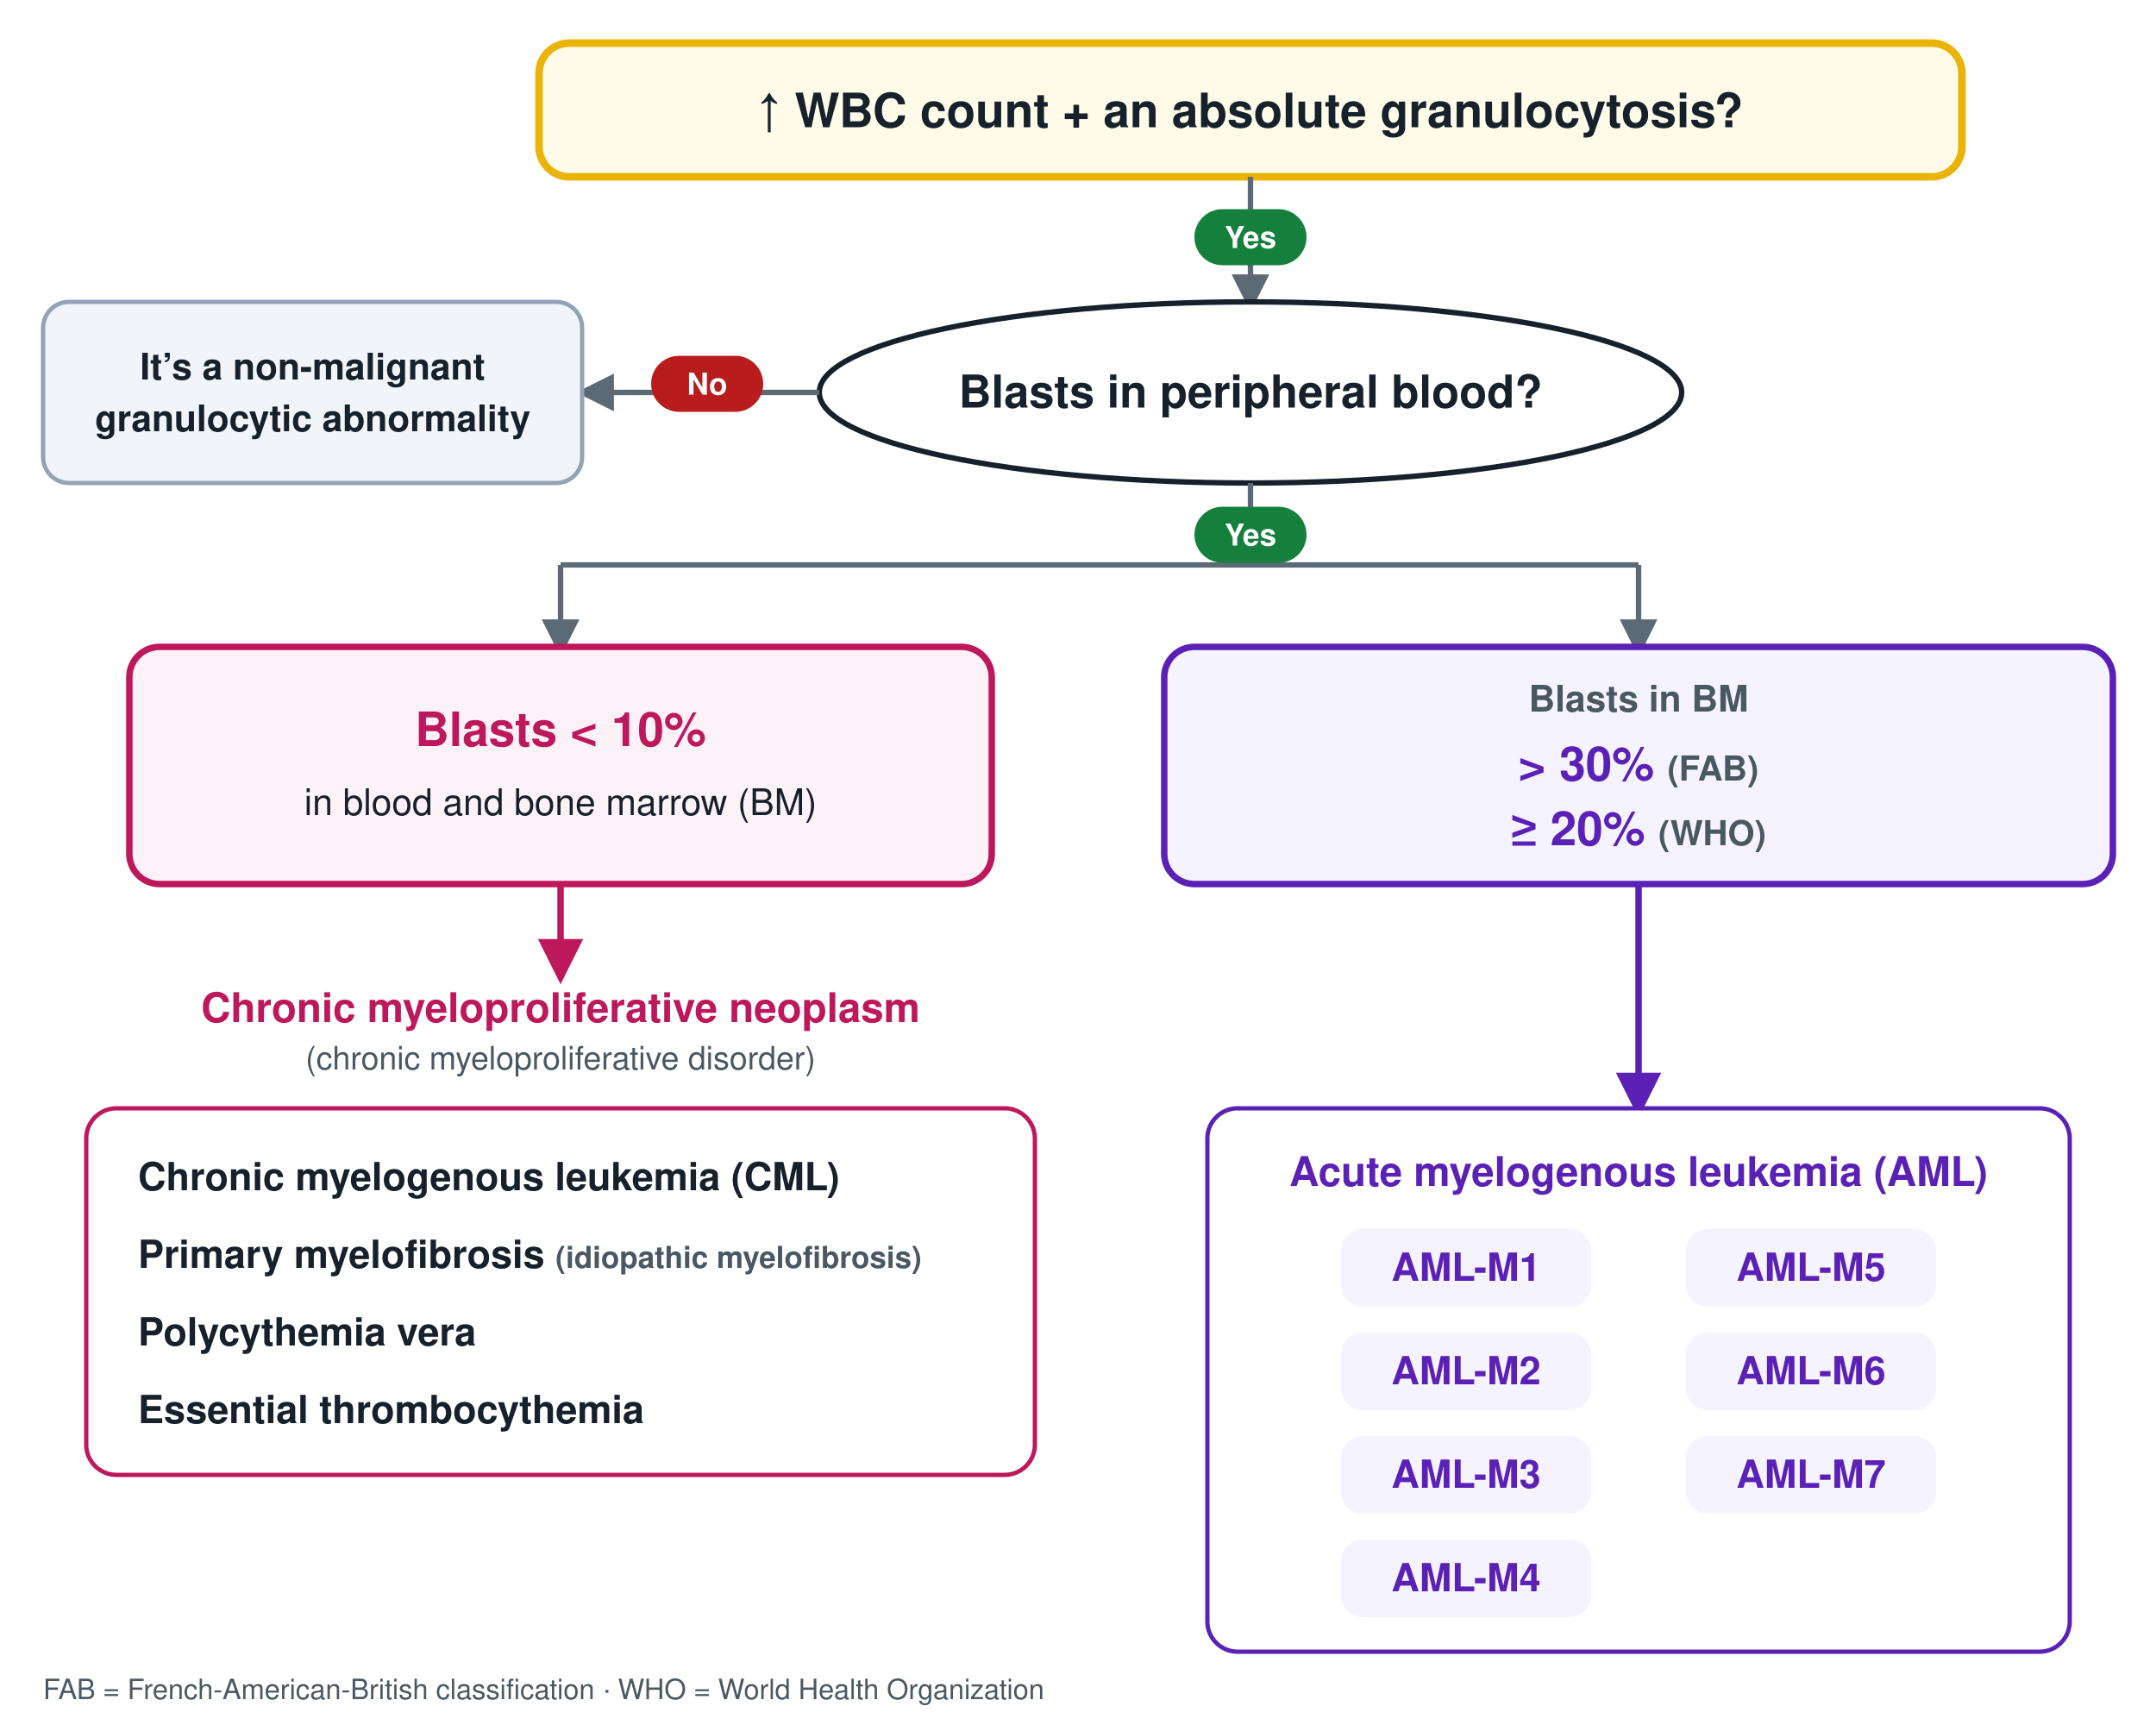
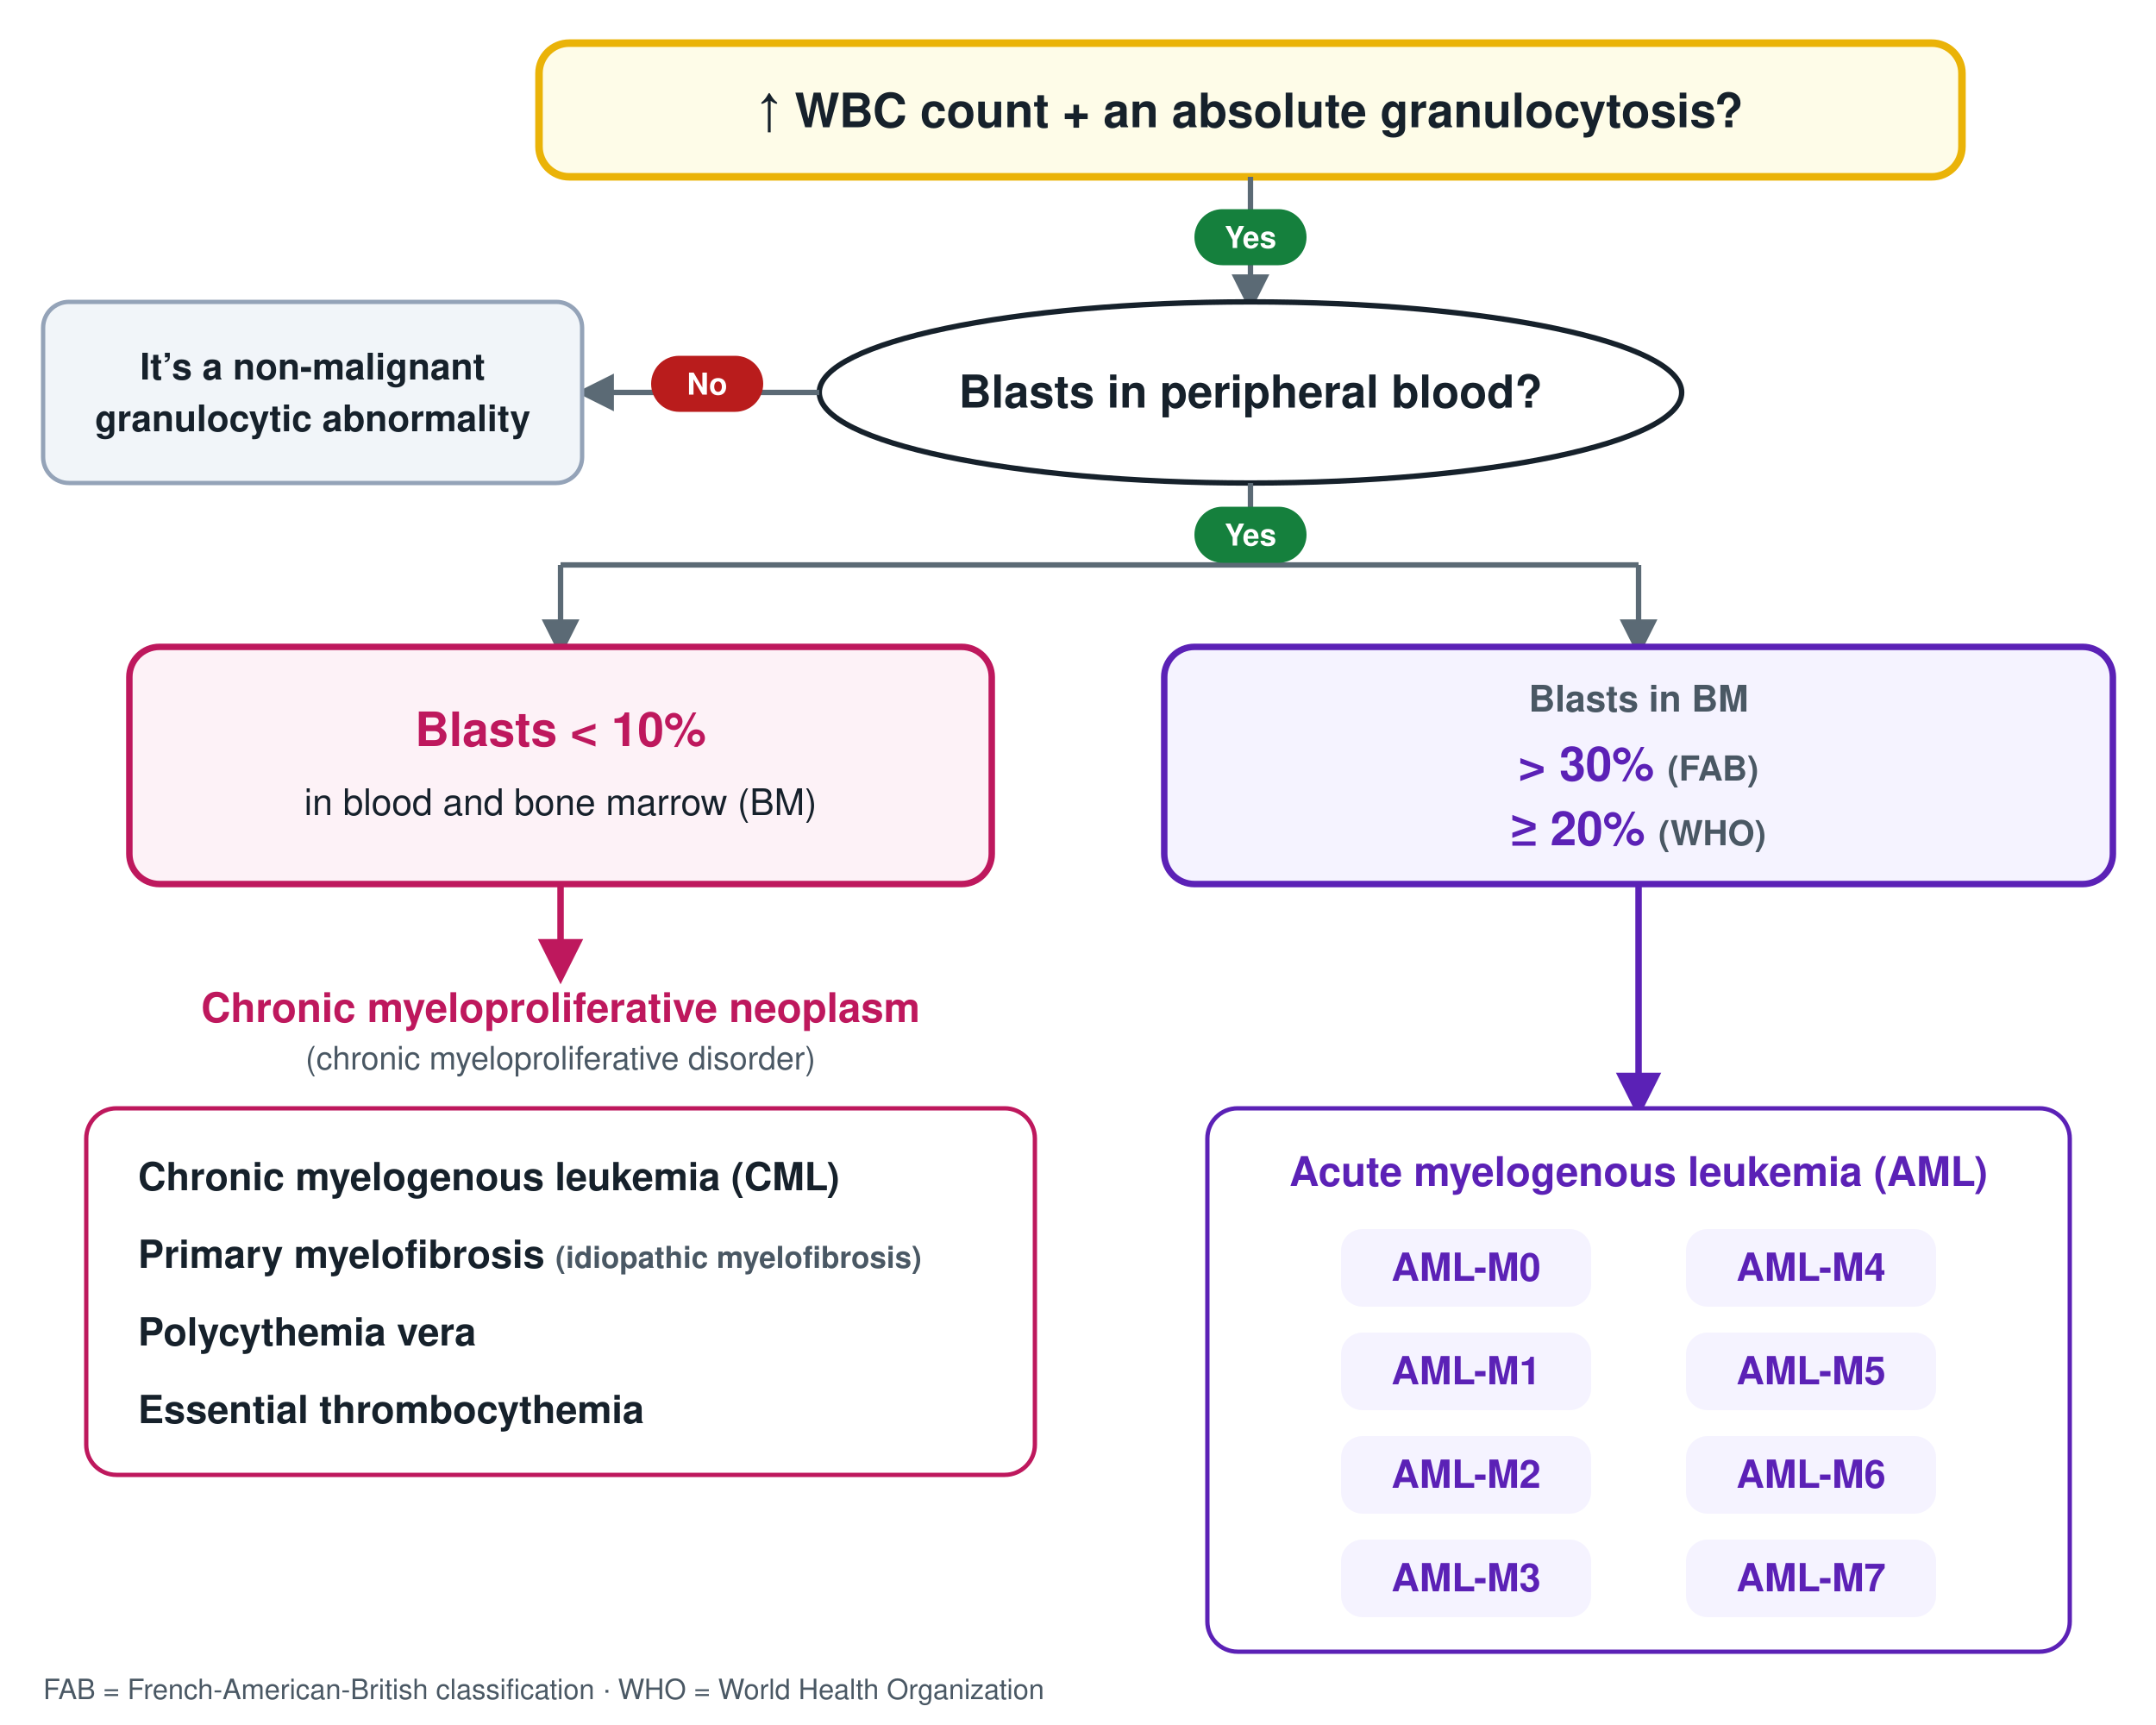
- <svg xmlns="http://www.w3.org/2000/svg" width="1000" height="800" viewBox="0 0 1000 800" font-family="Helvetica, Arial, sans-serif" role="img" aria-label="Increased WBC count plus an absolute granulocytosis? If yes: blasts in peripheral blood? If no, it is a non-malignant granulocytic abnormality. If yes, two paths. Blasts under 10 percent in blood and bone marrow: chronic myeloproliferative neoplasm (chronic myeloproliferative disorder): chronic myelogenous leukemia, primary myelofibrosis (idiopathic myelofibrosis), polycythemia vera, essential thrombocythemia. Blasts in bone marrow over 30 percent (FAB) or at least 20 percent (WHO): acute myelogenous leukemia, AML-M1 through AML-M7.">
+ <svg xmlns="http://www.w3.org/2000/svg" width="1000" height="800" viewBox="0 0 1000 800" font-family="Helvetica, Arial, sans-serif" role="img" aria-label="Increased WBC count plus an absolute granulocytosis? If yes: blasts in peripheral blood? If no, it is a non-malignant granulocytic abnormality. If yes, two paths. Blasts under 10 percent in blood and bone marrow: chronic myeloproliferative neoplasm (chronic myeloproliferative disorder): chronic myelogenous leukemia, primary myelofibrosis (idiopathic myelofibrosis), polycythemia vera, essential thrombocythemia. Blasts in bone marrow over 30 percent (FAB) or at least 20 percent (WHO): acute myelogenous leukemia, AML-M0 through AML-M7.">
  <rect width="1000" height="800" fill="#fff" />
  <defs>
    <marker id="ah0" viewBox="0 0 10 10" refX="5" refY="5" markerWidth="7" markerHeight="7" orient="auto">
      <path d="M0 0 L10 5 L0 10 Z" fill="#5B6A75" />
    </marker>
    <marker id="ah1" viewBox="0 0 10 10" refX="5" refY="5" markerWidth="7" markerHeight="7" orient="auto">
      <path d="M0 0 L10 5 L0 10 Z" fill="#BE185D" />
    </marker>
    <marker id="ah2" viewBox="0 0 10 10" refX="5" refY="5" markerWidth="7" markerHeight="7" orient="auto">
      <path d="M0 0 L10 5 L0 10 Z" fill="#5B21B6" />
    </marker>
  </defs>
  <rect x="250" y="20" width="660" height="62" rx="14" fill="#FEFCE8" stroke="#EAB308" stroke-width="3.5" />
  <text x="580" y="59" font-size="22" font-weight="800" fill="#16212B" text-anchor="middle">↑ WBC count + an absolute granulocytosis?</text>
  <path d="M580 82 V136" stroke="#5B6A75" stroke-width="2.5" fill="none" marker-end="url(#ah0)" />
  <rect x="554" y="97" width="52" height="26" rx="13" fill="#15803D" />
  <text x="580" y="115" font-size="14" font-weight="800" fill="#fff" text-anchor="middle">Yes</text>
  <ellipse cx="580" cy="182" rx="200" ry="42" fill="#fff" stroke="#16212B" stroke-width="2.5" />
  <text x="580" y="189" font-size="21" font-weight="800" fill="#16212B" text-anchor="middle">Blasts in peripheral blood?</text>
  <path d="M380 182 H276" stroke="#5B6A75" stroke-width="2.5" fill="none" marker-end="url(#ah0)" />
  <rect x="302" y="165" width="52" height="26" rx="13" fill="#B91C1C" />
  <text x="328" y="183" font-size="14" font-weight="800" fill="#fff" text-anchor="middle">No</text>
  <rect x="20" y="140" width="250" height="84" rx="12" fill="#F1F5F9" stroke="#94A3B8" stroke-width="2" />
  <text x="145" y="176" font-size="17" font-weight="700" fill="#16212B" text-anchor="middle">It’s a non-malignant</text>
  <text x="145" y="200" font-size="17" font-weight="700" fill="#16212B" text-anchor="middle">granulocytic abnormality</text>
  <path d="M580 224 V262 M260 262 H760" stroke="#5B6A75" stroke-width="2.5" fill="none" />
  <path d="M260 262 V296" stroke="#5B6A75" stroke-width="2.5" fill="none" marker-end="url(#ah0)" />
  <path d="M760 262 V296" stroke="#5B6A75" stroke-width="2.5" fill="none" marker-end="url(#ah0)" />
  <rect x="554" y="235" width="52" height="26" rx="13" fill="#15803D" />
  <text x="580" y="253" font-size="14" font-weight="800" fill="#fff" text-anchor="middle">Yes</text>
  <rect x="60" y="300" width="400" height="110" rx="14" fill="#FDF2F7" stroke="#BE185D" stroke-width="3" />
  <text x="260" y="346" font-size="22" font-weight="800" fill="#BE185D" text-anchor="middle">Blasts &lt; 10%</text>
  <text x="260" y="378" font-size="17" font-weight="400" fill="#16212B" text-anchor="middle">in blood and bone marrow (BM)</text>
  <path d="M260 410 V446" stroke="#BE185D" stroke-width="3" fill="none" marker-end="url(#ah1)" />
  <text x="260" y="474" font-size="19" font-weight="800" fill="#BE185D" text-anchor="middle">Chronic myeloproliferative neoplasm</text>
  <text x="260" y="496" font-size="15" font-weight="400" fill="#4A5864" text-anchor="middle">(chronic myeloproliferative disorder)</text>
  <rect x="40" y="514" width="440" height="170" rx="14" fill="#fff" stroke="#BE185D" stroke-width="2" />
  <text x="64" y="552" font-size="18" font-weight="600" fill="#16212B" text-anchor="start">Chronic myelogenous leukemia (CML)</text>
  <text x="64" y="588" font-size="18" font-weight="600" fill="#16212B" text-anchor="start">Primary myelofibrosis <tspan font-size="14" fill="#4A5864">(idiopathic myelofibrosis)</tspan>
  </text>
  <text x="64" y="624" font-size="18" font-weight="600" fill="#16212B" text-anchor="start">Polycythemia vera</text>
  <text x="64" y="660" font-size="18" font-weight="600" fill="#16212B" text-anchor="start">Essential thrombocythemia</text>
  <rect x="540" y="300" width="440" height="110" rx="14" fill="#F5F3FF" stroke="#5B21B6" stroke-width="3" />
  <text x="760" y="330" font-size="17" font-weight="700" fill="#4A5864" text-anchor="middle">Blasts in BM</text>
  <text x="760" y="362" font-size="22" font-weight="800" fill="#5B21B6" text-anchor="middle">&gt; 30% <tspan font-size="16" font-weight="600" fill="#4A5864">(FAB)</tspan>
  </text>
  <text x="760" y="392" font-size="22" font-weight="800" fill="#5B21B6" text-anchor="middle">≥ 20% <tspan font-size="16" font-weight="600" fill="#4A5864">(WHO)</tspan>
  </text>
  <path d="M760 410 V508" stroke="#5B21B6" stroke-width="3" fill="none" marker-end="url(#ah2)" />
  <rect x="560" y="514" width="400" height="252" rx="14" fill="#fff" stroke="#5B21B6" stroke-width="2" />
  <text x="760" y="550" font-size="19" font-weight="800" fill="#5B21B6" text-anchor="middle">Acute myelogenous leukemia (AML)</text>
  <rect x="622" y="570" width="116" height="36" rx="10" fill="#F5F3FF" />
-   <text x="680" y="594" font-size="18" font-weight="800" fill="#5B21B6" text-anchor="middle">AML-M1</text>
+   <text x="680" y="594" font-size="18" font-weight="800" fill="#5B21B6" text-anchor="middle">AML-M0</text>
  <rect x="622" y="618" width="116" height="36" rx="10" fill="#F5F3FF" />
-   <text x="680" y="642" font-size="18" font-weight="800" fill="#5B21B6" text-anchor="middle">AML-M2</text>
+   <text x="680" y="642" font-size="18" font-weight="800" fill="#5B21B6" text-anchor="middle">AML-M1</text>
  <rect x="622" y="666" width="116" height="36" rx="10" fill="#F5F3FF" />
-   <text x="680" y="690" font-size="18" font-weight="800" fill="#5B21B6" text-anchor="middle">AML-M3</text>
+   <text x="680" y="690" font-size="18" font-weight="800" fill="#5B21B6" text-anchor="middle">AML-M2</text>
  <rect x="622" y="714" width="116" height="36" rx="10" fill="#F5F3FF" />
-   <text x="680" y="738" font-size="18" font-weight="800" fill="#5B21B6" text-anchor="middle">AML-M4</text>
+   <text x="680" y="738" font-size="18" font-weight="800" fill="#5B21B6" text-anchor="middle">AML-M3</text>
  <rect x="782" y="570" width="116" height="36" rx="10" fill="#F5F3FF" />
-   <text x="840" y="594" font-size="18" font-weight="800" fill="#5B21B6" text-anchor="middle">AML-M5</text>
+   <text x="840" y="594" font-size="18" font-weight="800" fill="#5B21B6" text-anchor="middle">AML-M4</text>
  <rect x="782" y="618" width="116" height="36" rx="10" fill="#F5F3FF" />
-   <text x="840" y="642" font-size="18" font-weight="800" fill="#5B21B6" text-anchor="middle">AML-M6</text>
+   <text x="840" y="642" font-size="18" font-weight="800" fill="#5B21B6" text-anchor="middle">AML-M5</text>
  <rect x="782" y="666" width="116" height="36" rx="10" fill="#F5F3FF" />
-   <text x="840" y="690" font-size="18" font-weight="800" fill="#5B21B6" text-anchor="middle">AML-M7</text>
+   <text x="840" y="690" font-size="18" font-weight="800" fill="#5B21B6" text-anchor="middle">AML-M6</text>
+   <rect x="782" y="714" width="116" height="36" rx="10" fill="#F5F3FF" />
+   <text x="840" y="738" font-size="18" font-weight="800" fill="#5B21B6" text-anchor="middle">AML-M7</text>
  <text x="20" y="788" font-size="13" font-weight="400" fill="#4A5864" text-anchor="start">FAB = French-American-British classification · WHO = World Health Organization</text>
</svg>
